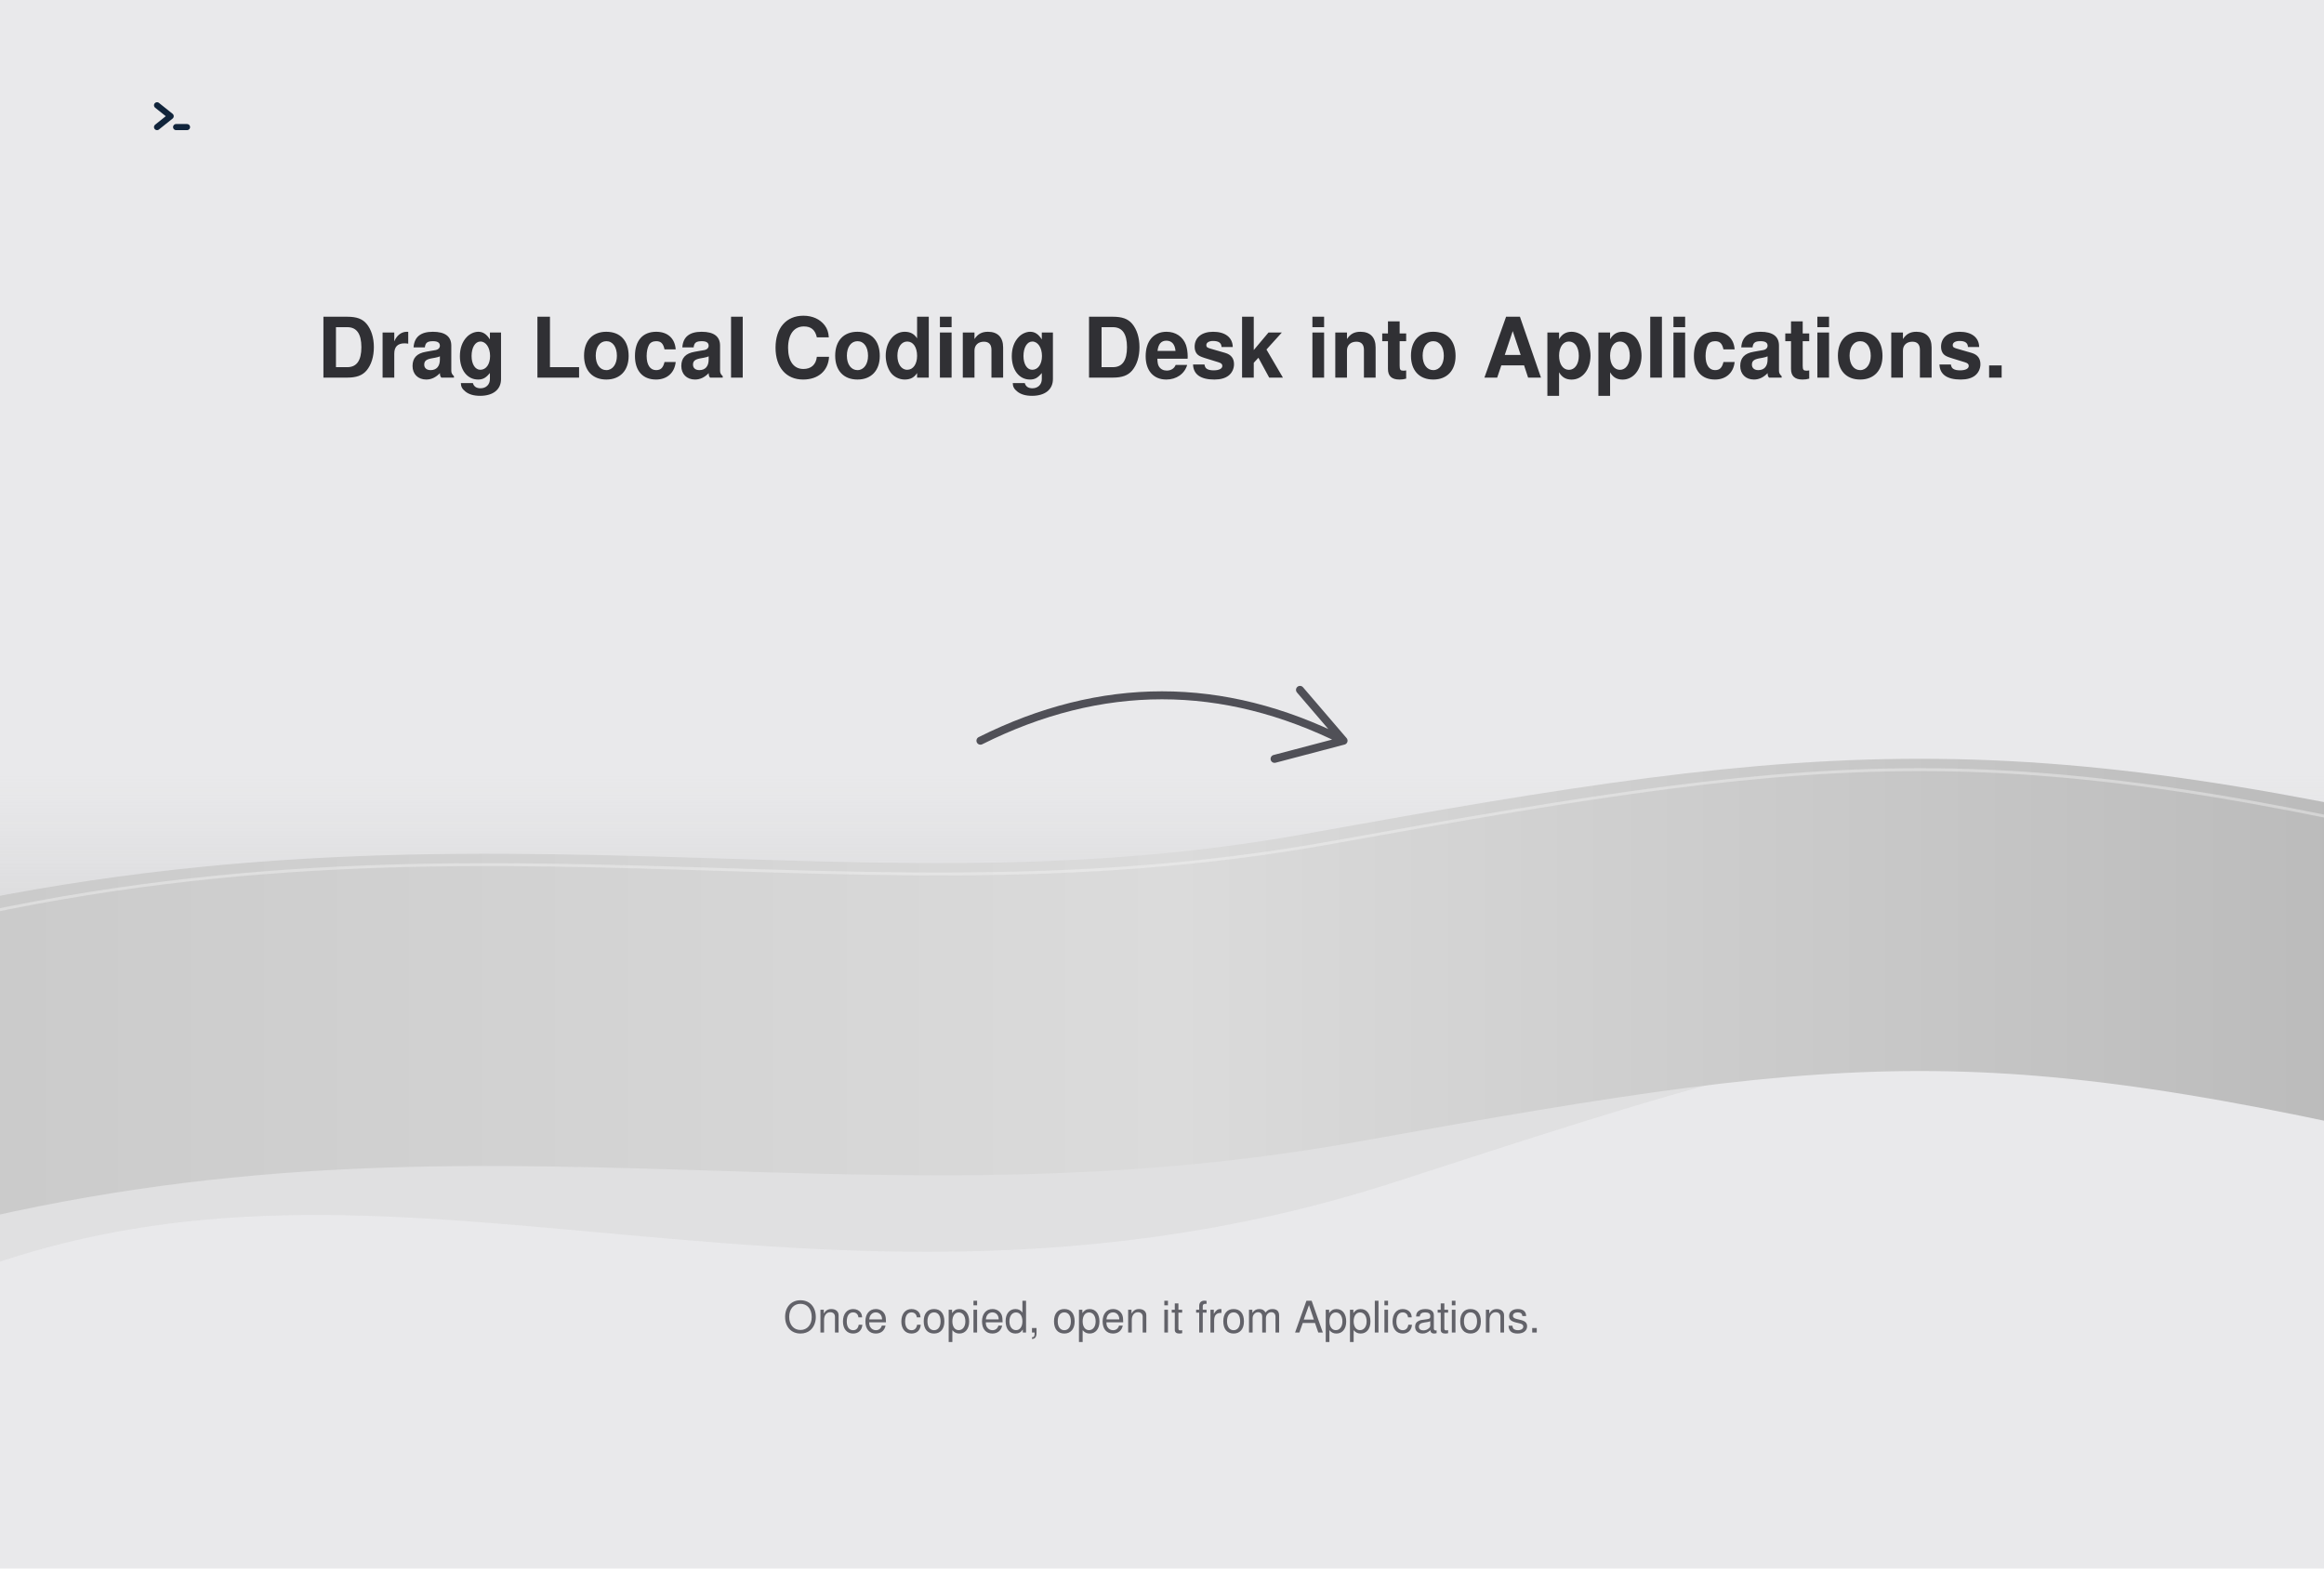
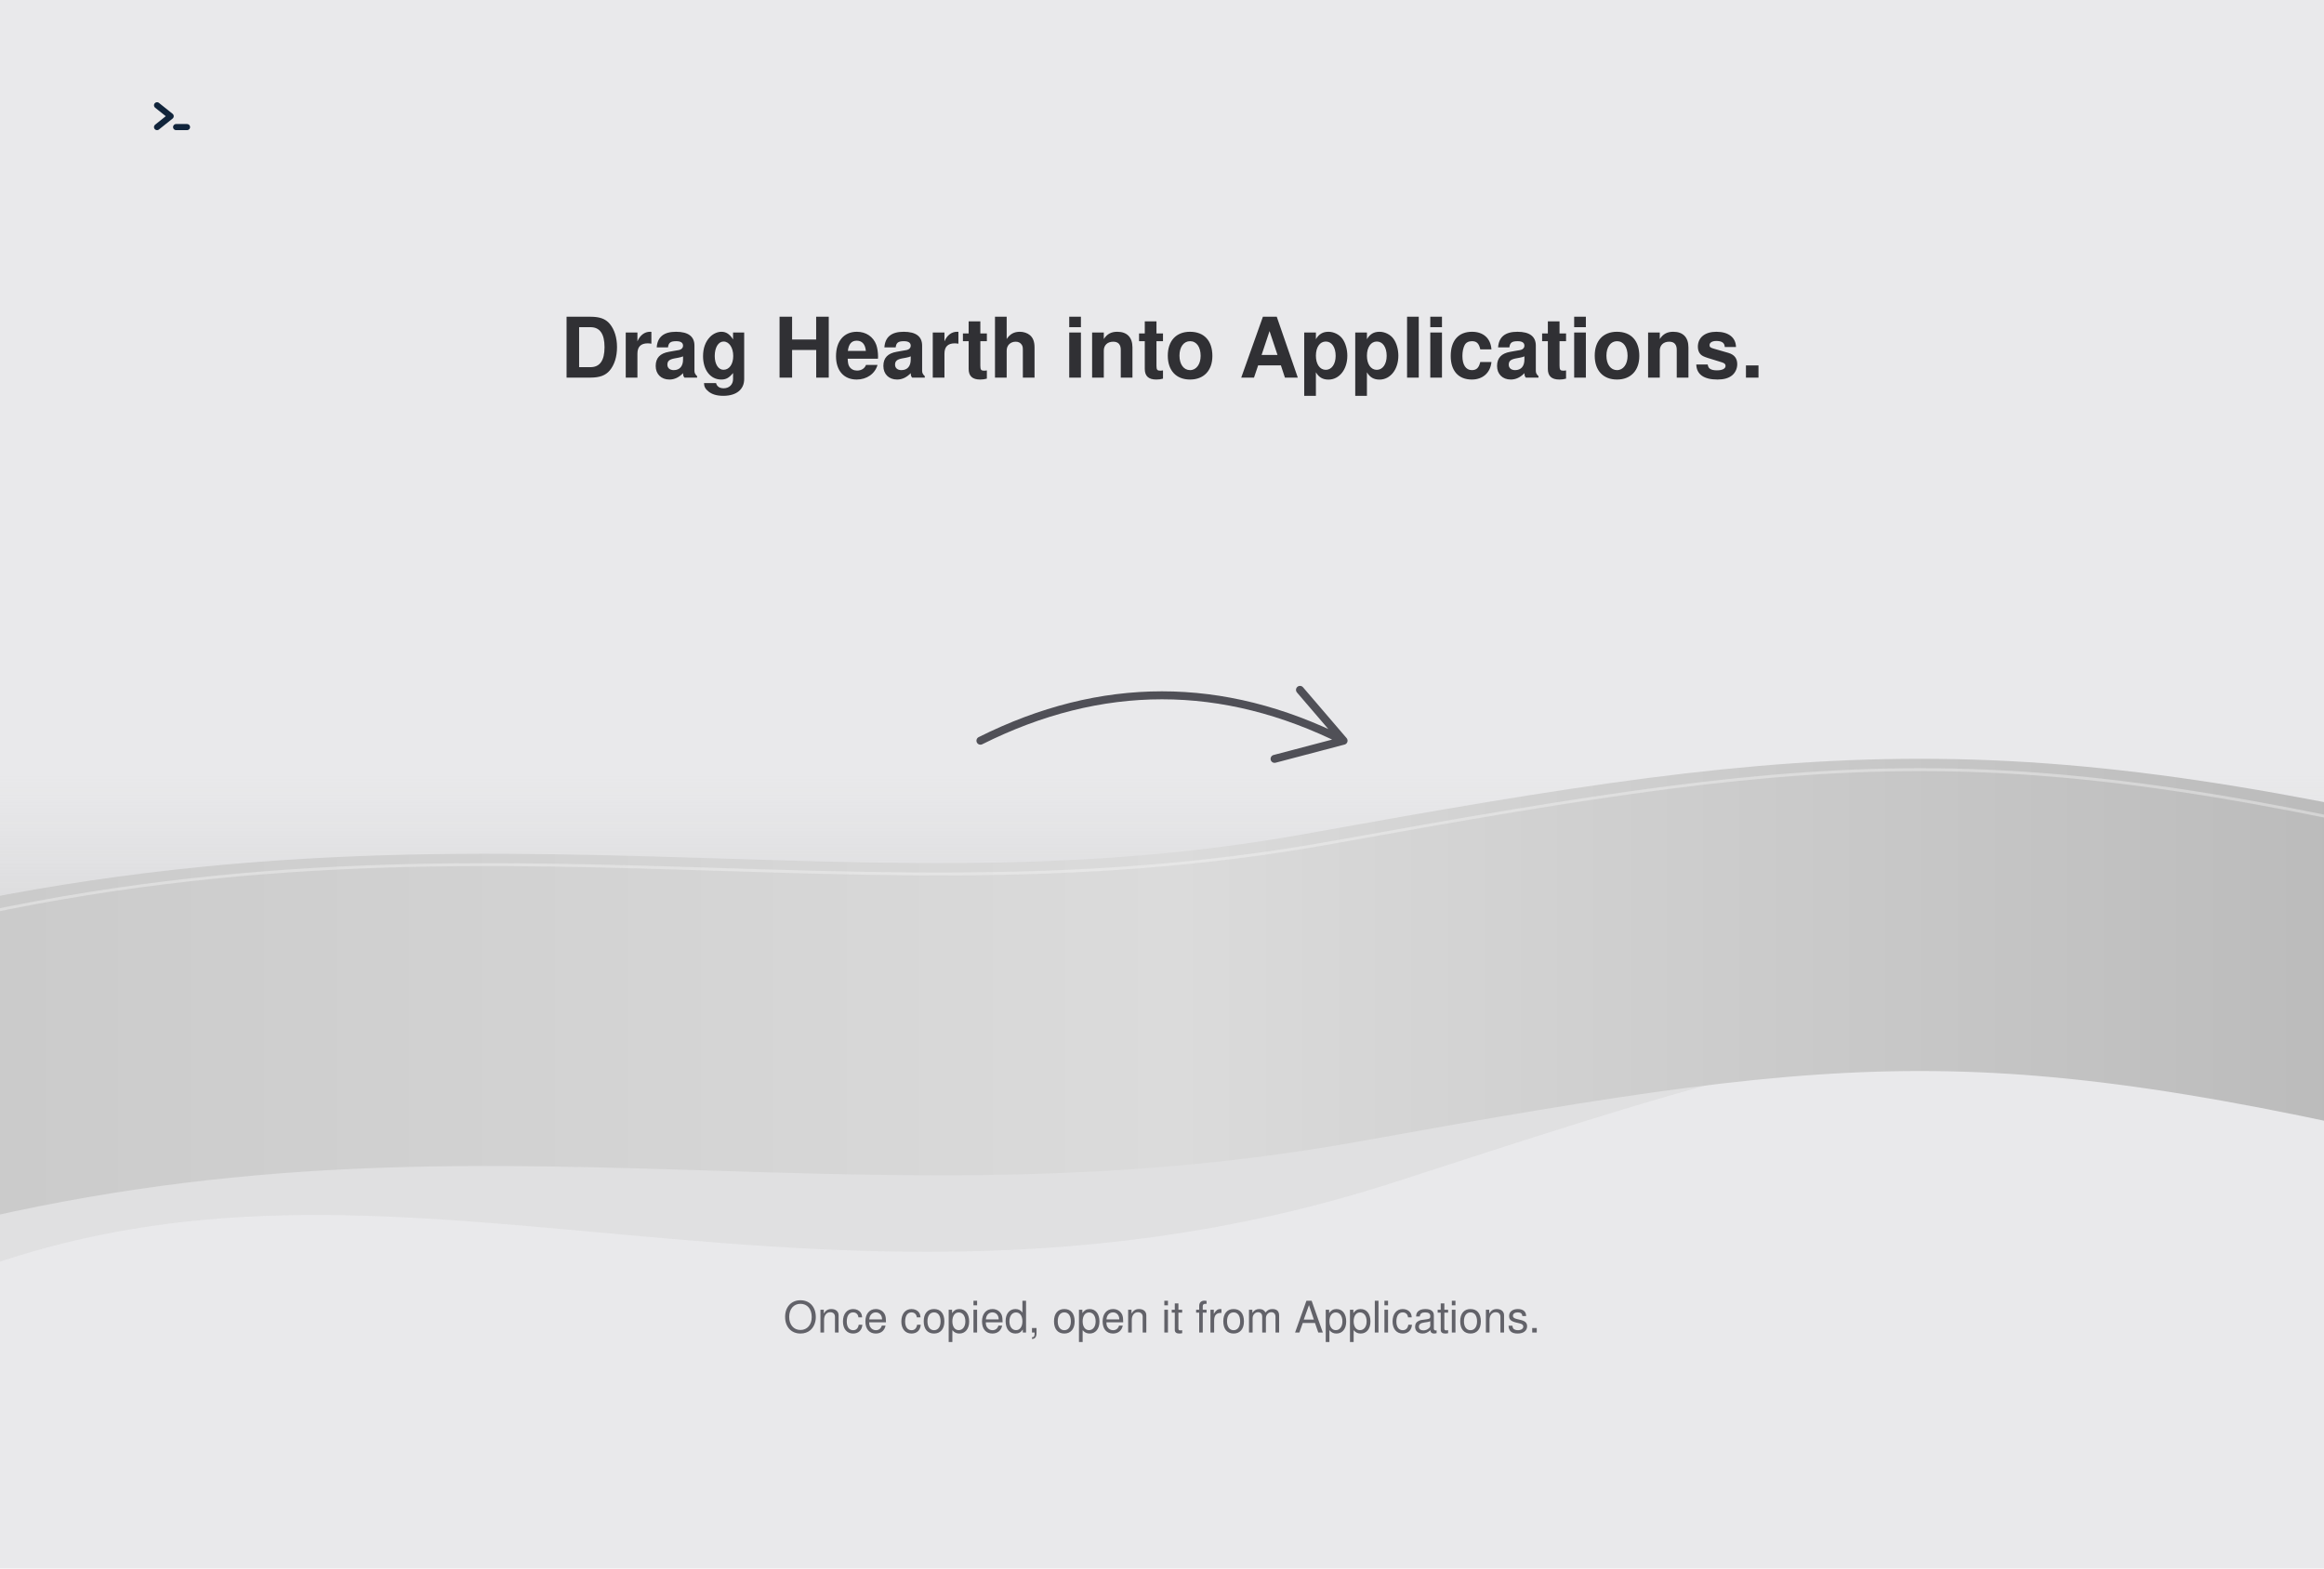
<svg xmlns="http://www.w3.org/2000/svg" width="1280" height="864" viewBox="0 0 640 432">
  <defs>
    <linearGradient id="veil" x1="0" y1="0" x2="0" y2="1">
      <stop stop-color="#B7B7B7" stop-opacity="0" />
      <stop offset=".55" stop-color="#A5A5A5" stop-opacity=".24" />
      <stop offset="1" stop-color="#D1D1D1" stop-opacity=".4" />
    </linearGradient>
    <linearGradient id="silk" x1="0" y1="0" x2="1" y2="0">
      <stop stop-color="#C8C8C8" />
      <stop offset=".5" stop-color="#DBDBDB" />
      <stop offset="1" stop-color="#B5B5B5" />
    </linearGradient>
  </defs>
  <rect width="640" height="432" fill="#E9E9EB" />
  <path d="M-60 293C95 220 214 304 362 256S559 191 707 257" stroke="url(#veil)" stroke-width="146" fill="none" opacity="1" stroke-linecap="round" stroke-linejoin="round" />
  <path d="M-60 306C113 252 223 298 367 272S553 242 707 280" stroke="url(#silk)" stroke-width="86" fill="none" opacity="1" stroke-linecap="round" stroke-linejoin="round" />
  <path d="M-60 266C113 212 223 258 367 232S553 202 707 240" stroke="#F5F5F5" stroke-width="0.8" fill="none" opacity="0.42" stroke-linecap="round" stroke-linejoin="round" />
  <svg x="32" y="23" width="30" height="18" viewBox="0 0 24 24" color="#10243b" fill="#303034">
    <path d="M7 8l5 4-5 4M14 16h4" fill="none" stroke="currentColor" stroke-width="2.25" stroke-linecap="round" stroke-linejoin="round" />
  </svg>
-   <text x="320" y="104" fill="#303034" font-family="Helvetica" font-size="23" font-weight="700" text-anchor="middle">Drag Local Coding Desk into Applications.</text>
+   <text x="320" y="104" fill="#303034" font-family="Helvetica" font-size="23" font-weight="700" text-anchor="middle">Drag Hearth into Applications.</text>
  <path d="M270 204Q320 179 370 204M358 190L370 204L351 209" stroke="#505057" stroke-width="2.2" fill="none" opacity="1" stroke-linecap="round" stroke-linejoin="round" />
  <text x="320" y="367" fill="#626269" font-family="Helvetica" font-size="12" font-weight="400" text-anchor="middle">Once copied, open it from Applications.</text>
</svg>
